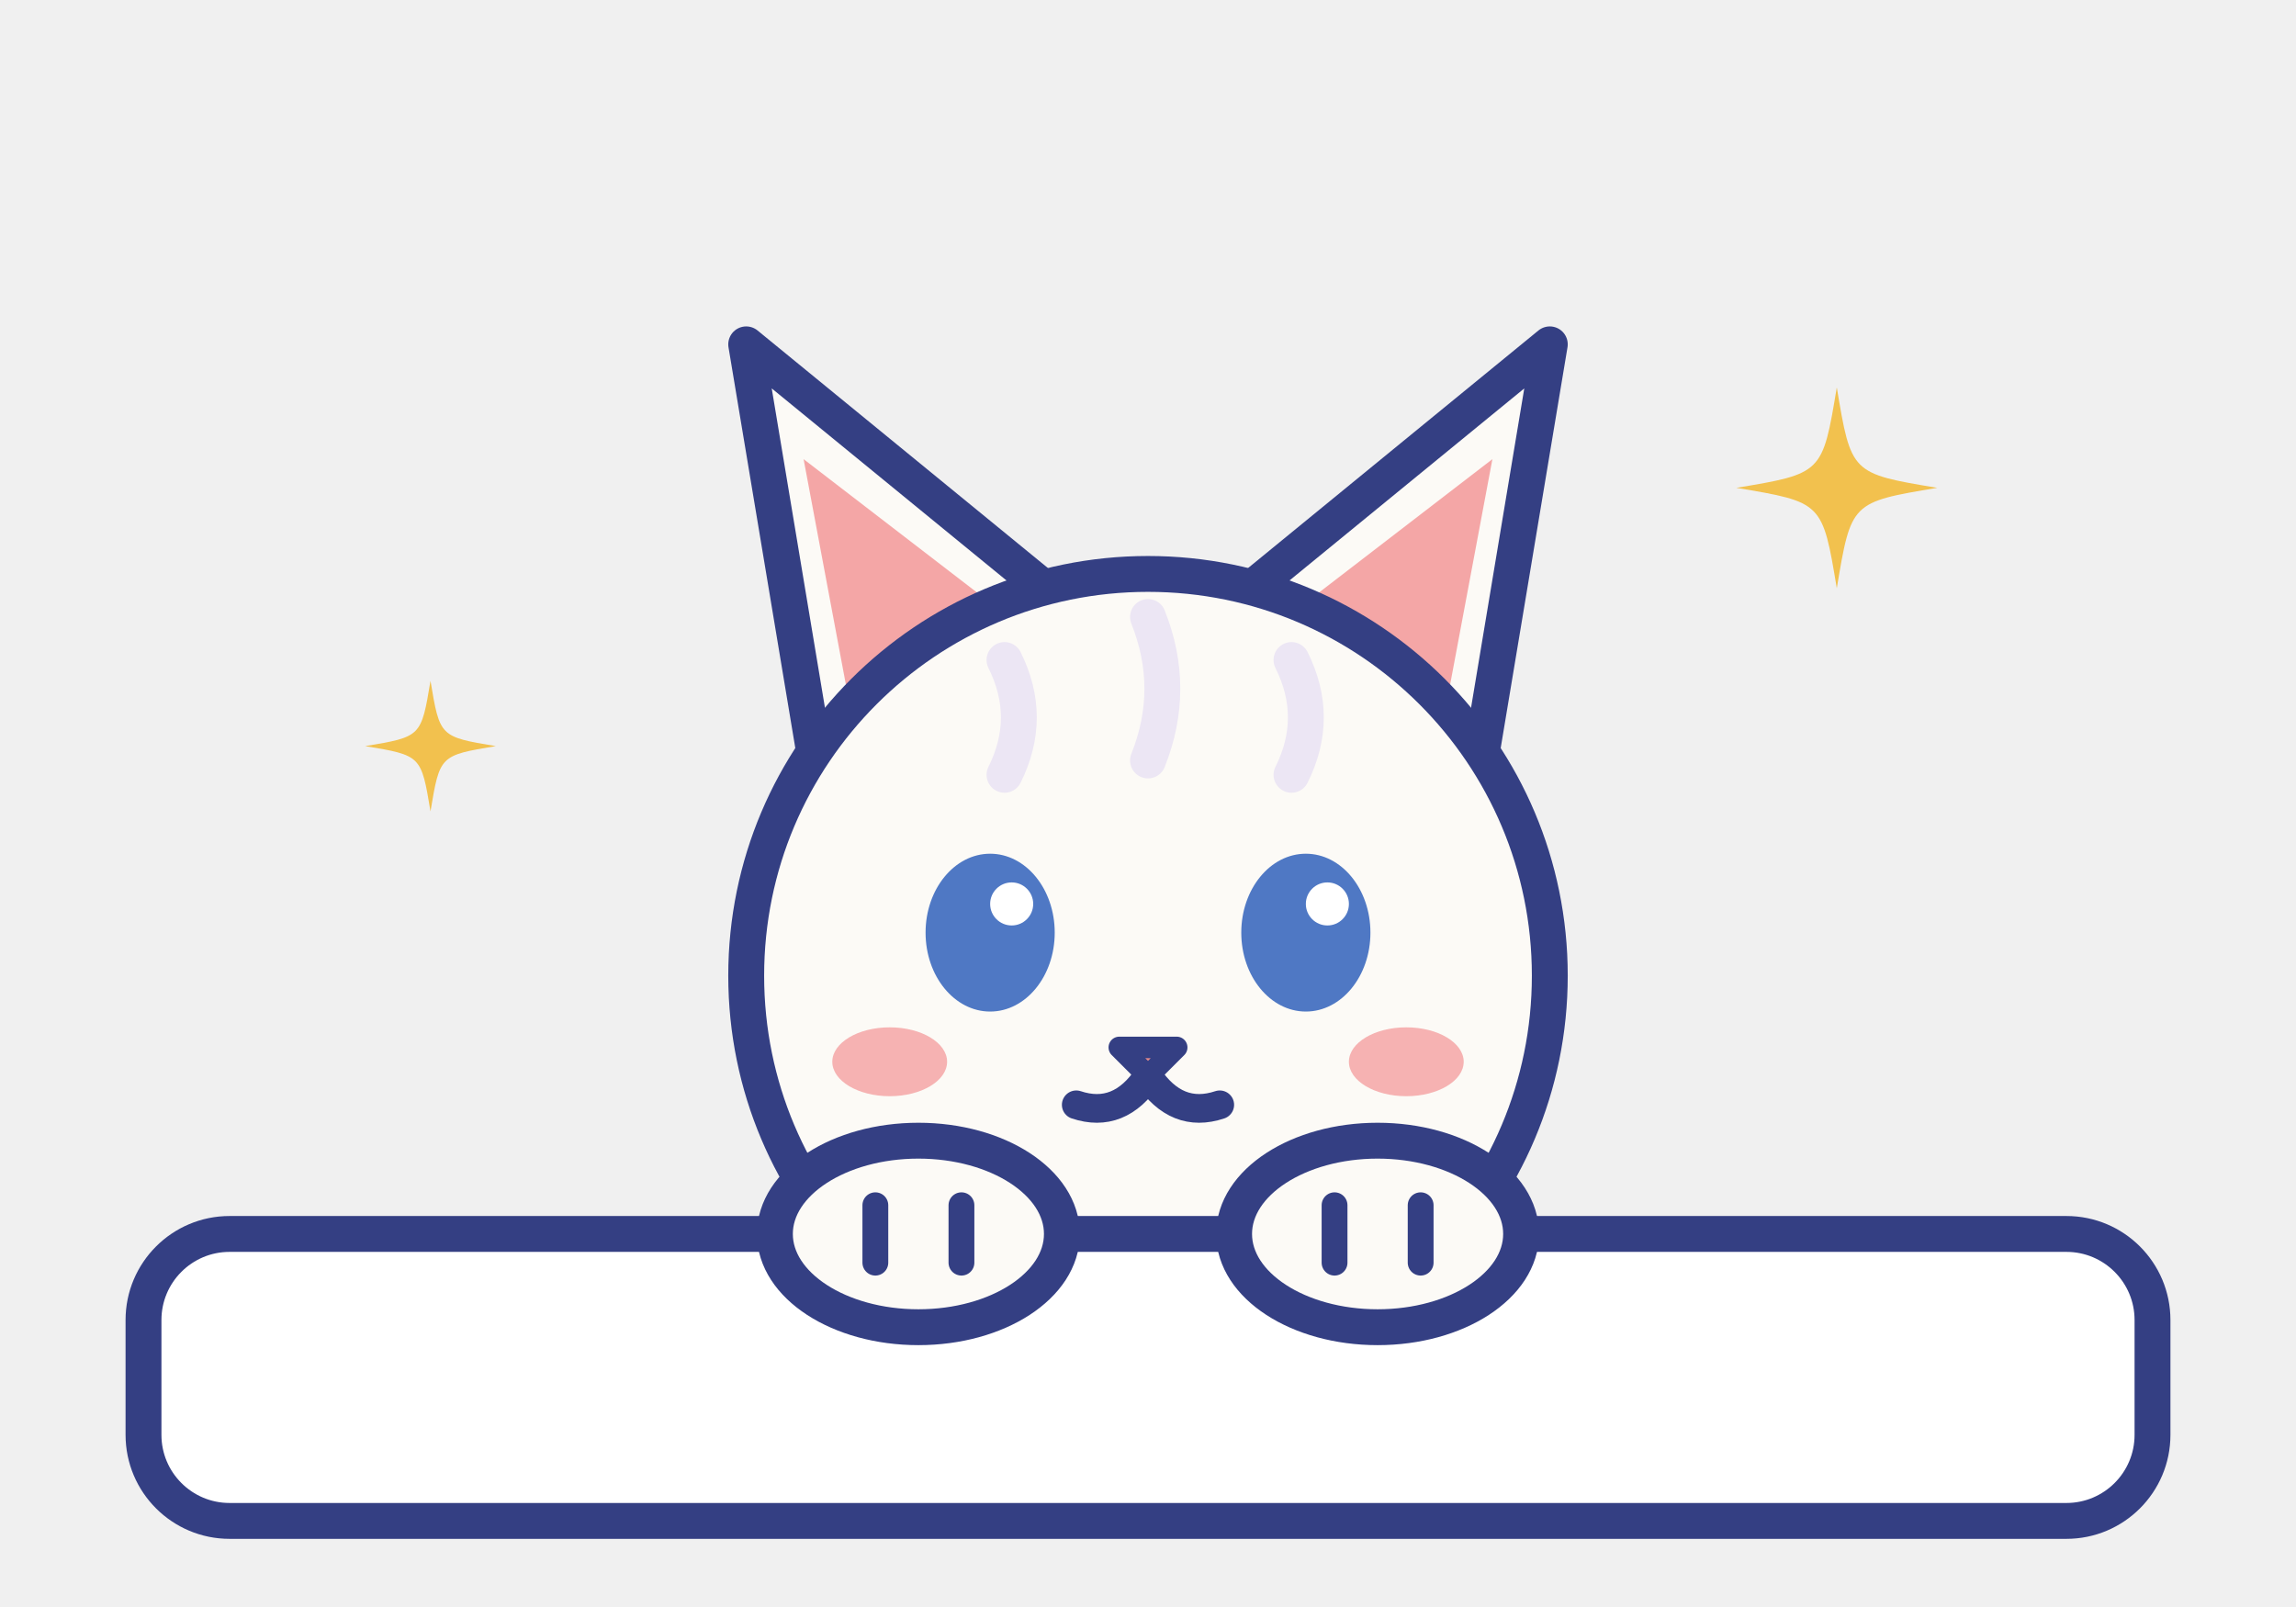
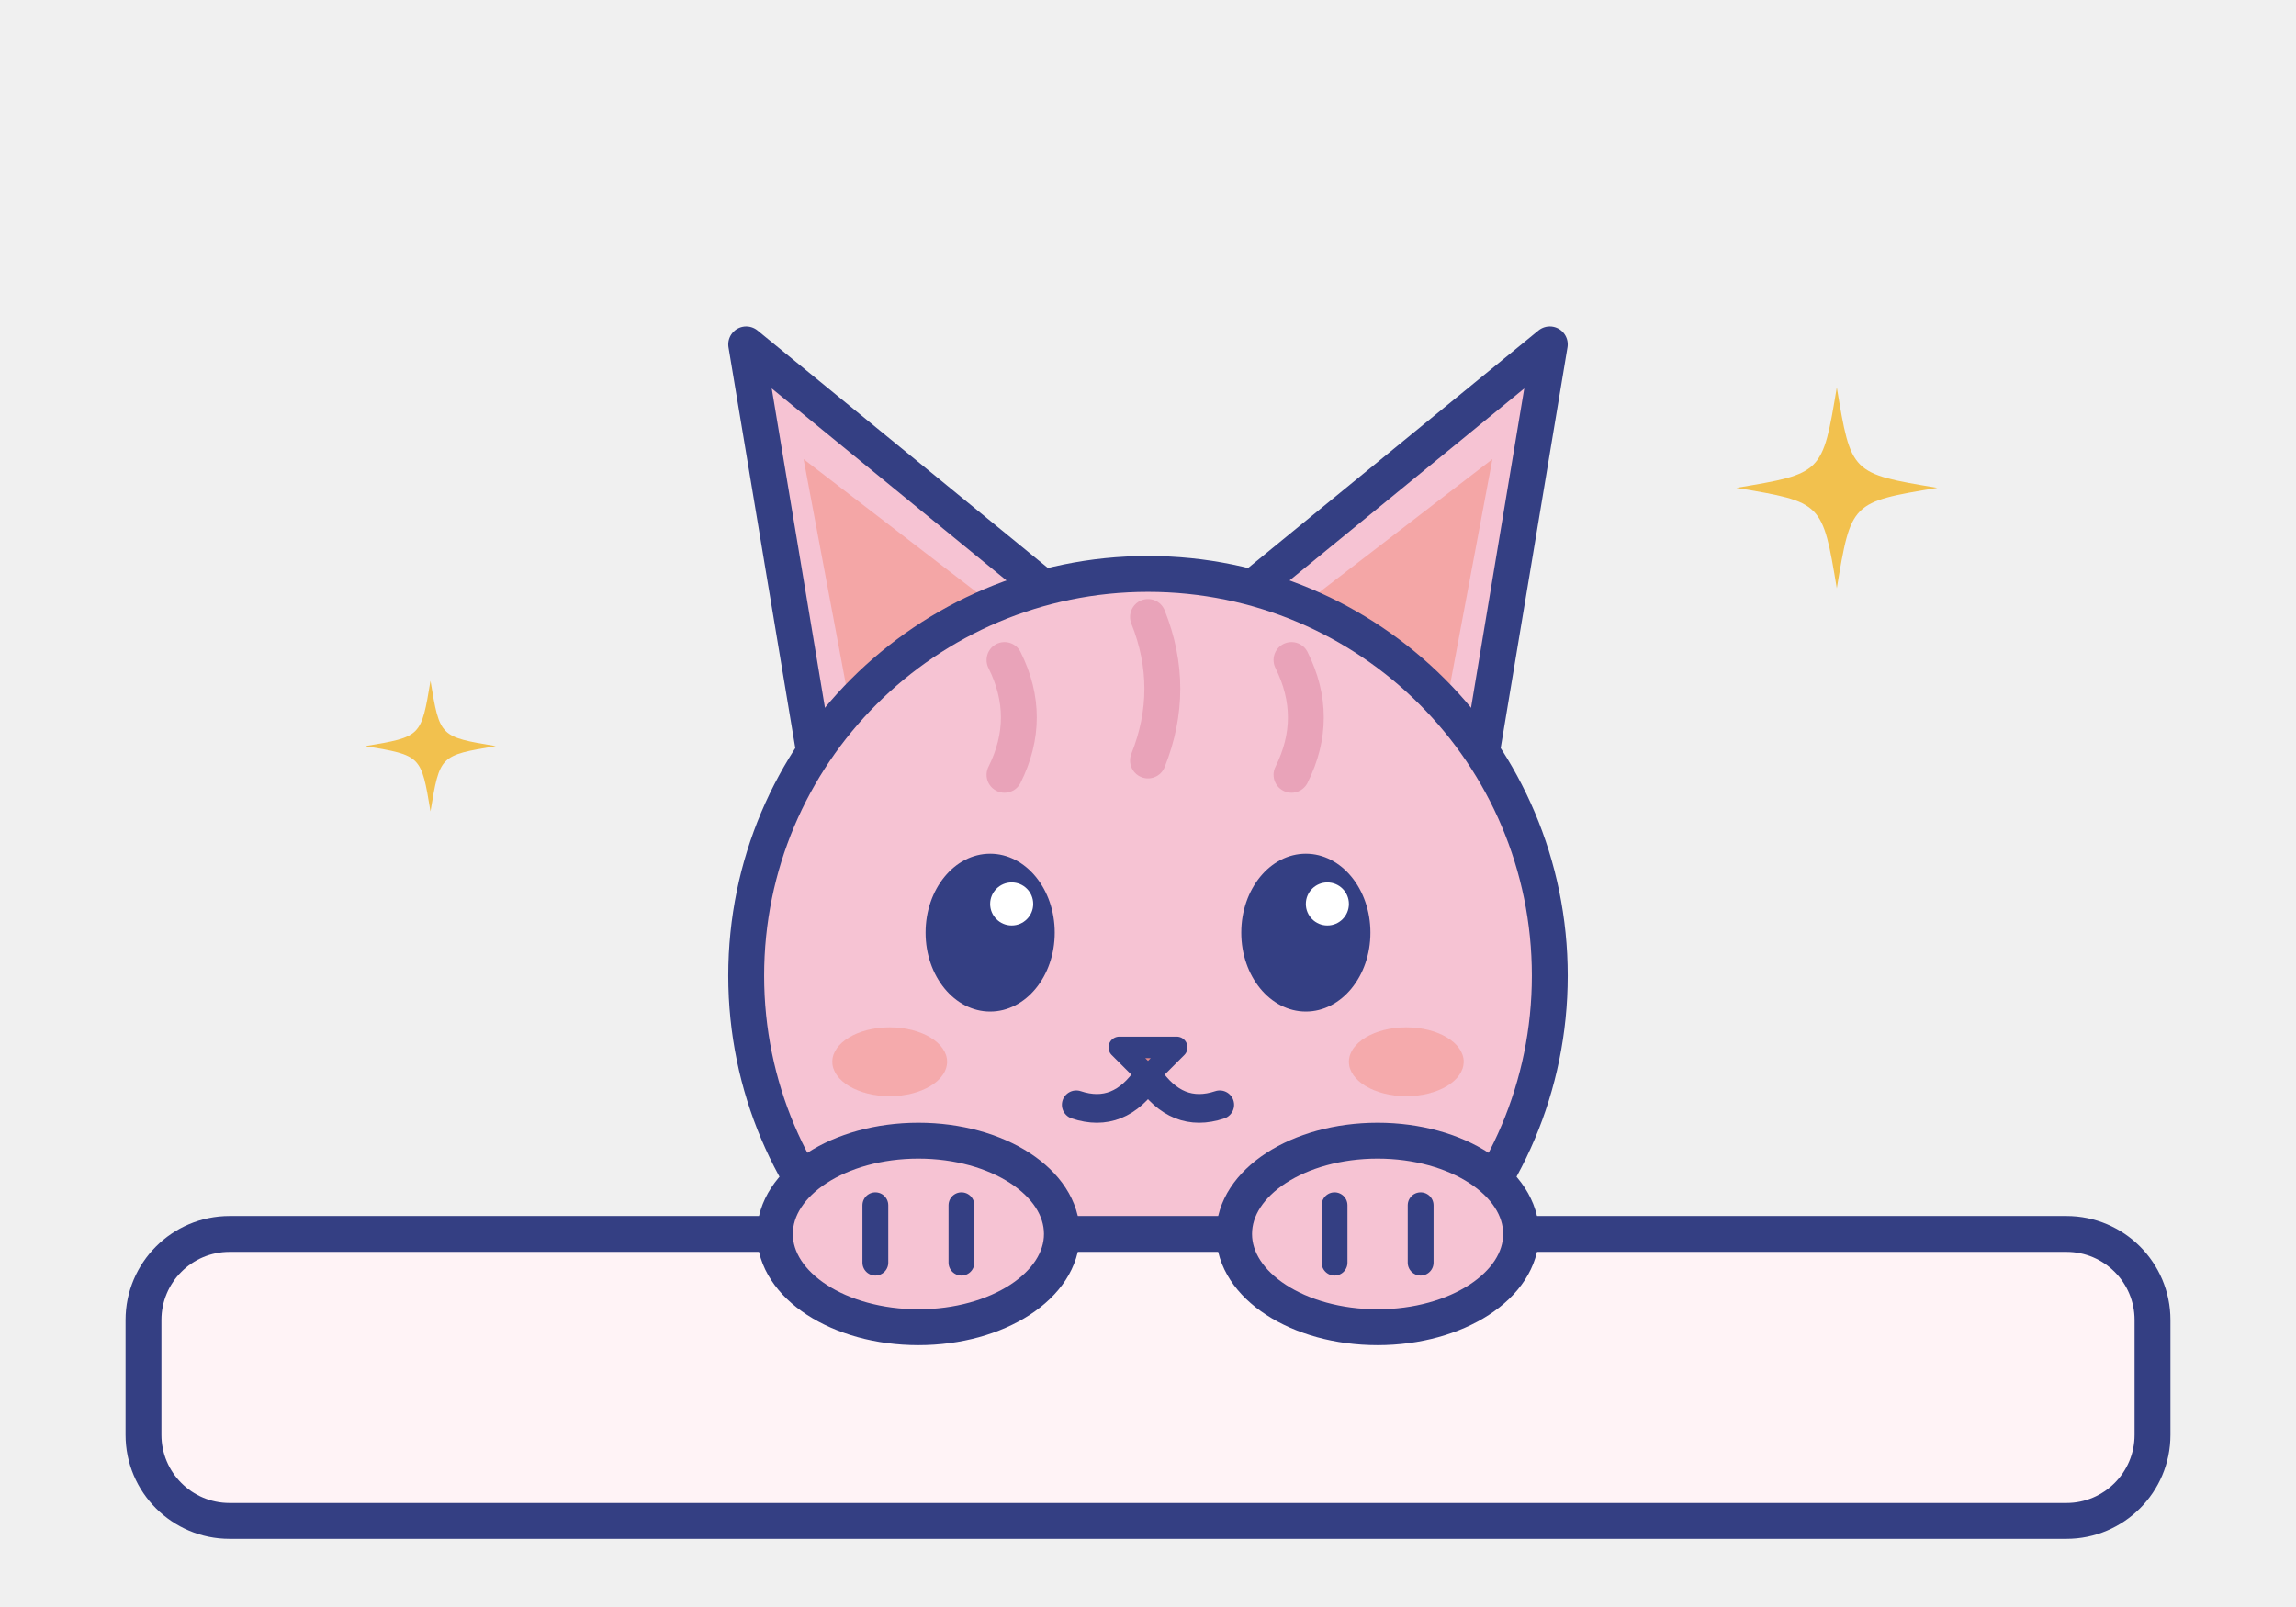
- <svg xmlns="http://www.w3.org/2000/svg" viewBox="0 0 160 112" role="img" aria-label="A white curious cat peeking over a ledge">
+ <svg xmlns="http://www.w3.org/2000/svg" viewBox="0 0 160 112" role="img" aria-label="A pink curious cat peeking over a ledge">
  <g stroke="#343F83" stroke-width="2.5" stroke-linecap="round" stroke-linejoin="round">
-     <path d="M57 54L52 24L74 42Z" fill="#FCFAF6" />
-     <path d="M86 42L108 24L103 54Z" fill="#FCFAF6" />
+     <path d="M57 54L52 24L74 42Z" fill="#F6C3D3" />
+     <path d="M86 42L108 24L103 54Z" fill="#F6C3D3" />
    <path d="M59 48L56 32L69 42Z" fill="#F4A6A6" stroke="none" />
    <path d="M91 42L104 32L101 48Z" fill="#F4A6A6" stroke="none" />
-     <circle cx="80" cy="68" r="28" fill="#FCFAF6" />
-     <path d="M70 46q2 4 0 8M80 43q2 5 0 10M90 46q2 4 0 8" fill="none" stroke="#ECE6F4" stroke-width="2.5" />
-     <ellipse cx="69" cy="65" rx="4.5" ry="5.5" fill="#4F78C4" stroke="none" />
-     <ellipse cx="91" cy="65" rx="4.5" ry="5.5" fill="#4F78C4" stroke="none" />
+     <circle cx="80" cy="68" r="28" fill="#F6C3D3" />
+     <path d="M70 46q2 4 0 8M80 43q2 5 0 10M90 46q2 4 0 8" fill="none" stroke="#E9A3B9" stroke-width="2.5" />
+     <ellipse cx="69" cy="65" rx="4.5" ry="5.5" fill="#343F83" stroke="none" />
+     <ellipse cx="91" cy="65" rx="4.5" ry="5.5" fill="#343F83" stroke="none" />
    <path d="M78 73l2 2 2-2z" fill="#E58A8A" stroke-width="1.5" />
    <path d="M80 75q-2 3-5 2M80 75q2 3 5 2" fill="none" stroke-width="2" />
-     <rect x="10" y="86" width="140" height="20" rx="6" fill="#FFFFFF" />
-     <ellipse cx="64" cy="86" rx="10" ry="6.5" fill="#FCFAF6" />
-     <ellipse cx="96" cy="86" rx="10" ry="6.5" fill="#FCFAF6" />
+     <rect x="10" y="86" width="140" height="20" rx="6" fill="#FFF3F6" />
+     <ellipse cx="64" cy="86" rx="10" ry="6.5" fill="#F6C3D3" />
+     <ellipse cx="96" cy="86" rx="10" ry="6.5" fill="#F6C3D3" />
    <path d="M61 84v4M67 84v4M93 84v4M99 84v4" stroke-width="1.8" />
  </g>
  <circle cx="70.5" cy="63" r="1.5" fill="#fff" />
  <circle cx="92.5" cy="63" r="1.5" fill="#fff" />
  <ellipse cx="62" cy="74" rx="4" ry="2.4" fill="#F4A6A6" opacity=".85" />
  <ellipse cx="98" cy="74" rx="4" ry="2.4" fill="#F4A6A6" opacity=".85" />
  <g fill="#F2C14E">
    <path transform="translate(128 34)" d="M0-7C1-1 1-1 7 0C1 1 1 1 0 7C-1 1-1 1-7 0C-1-1-1-1 0-7Z" />
    <path transform="translate(30 52) scale(.65)" d="M0-7C1-1 1-1 7 0C1 1 1 1 0 7C-1 1-1 1-7 0C-1-1-1-1 0-7Z" />
  </g>
</svg>
